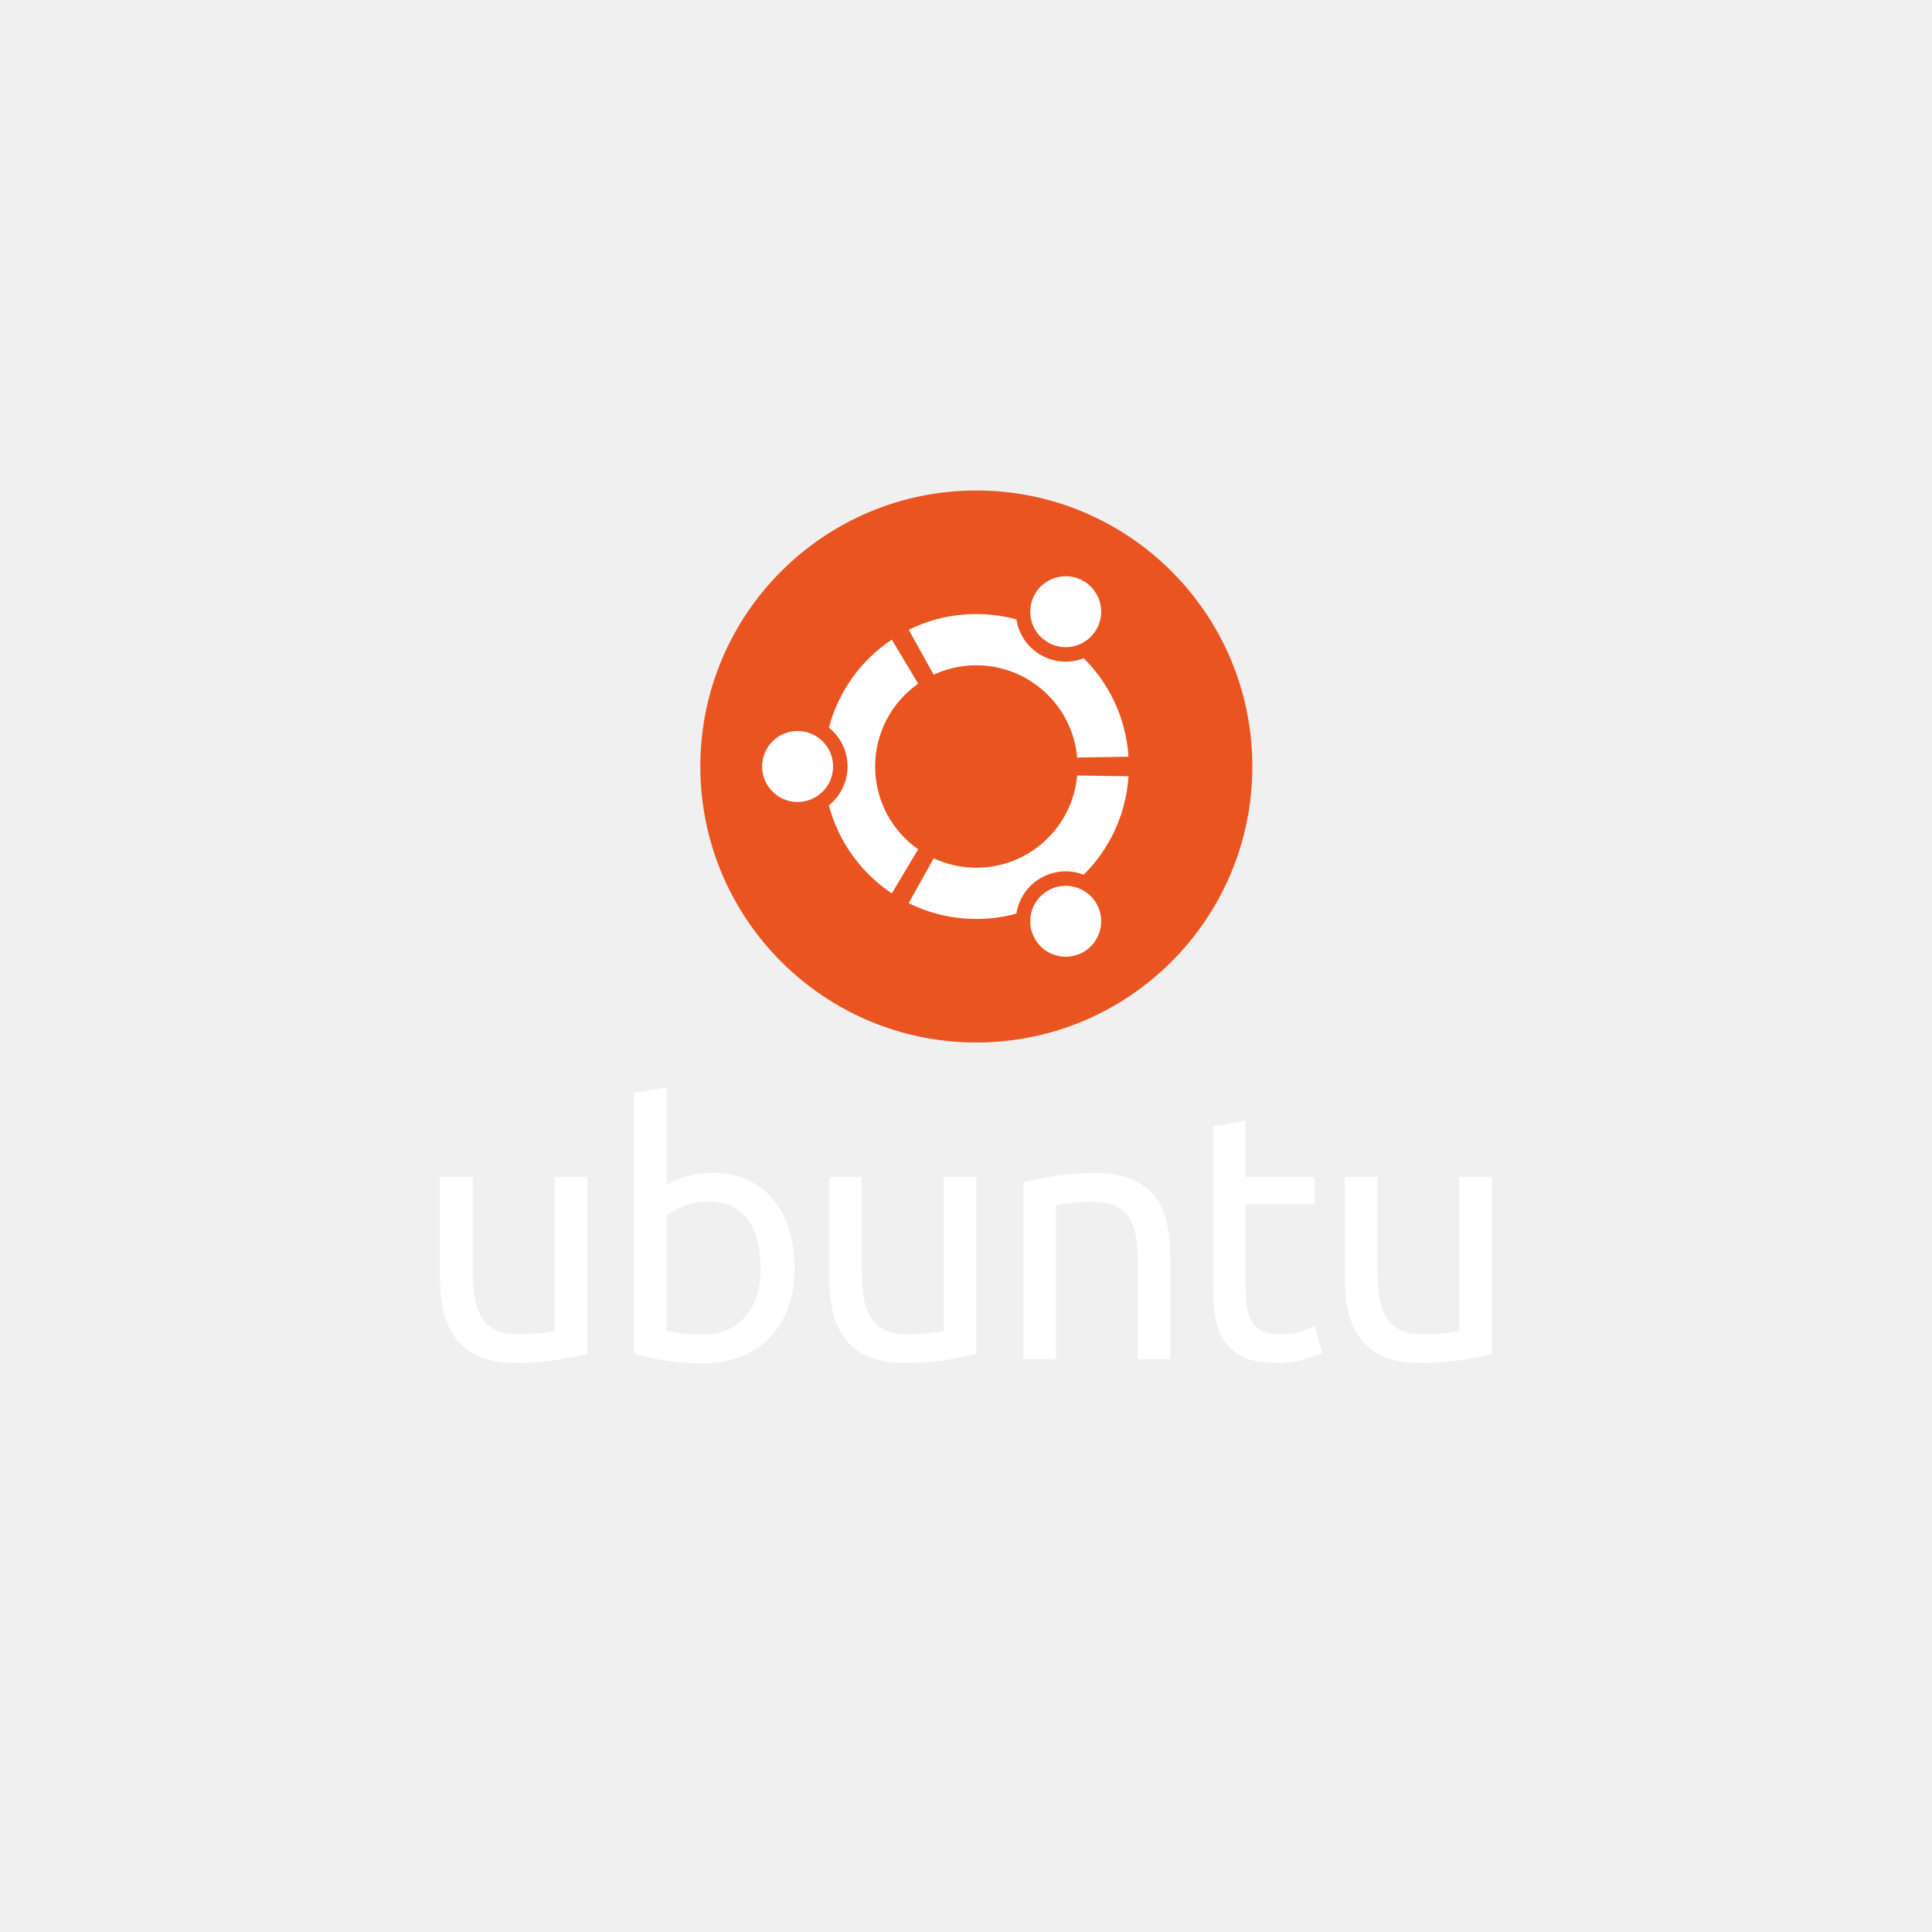
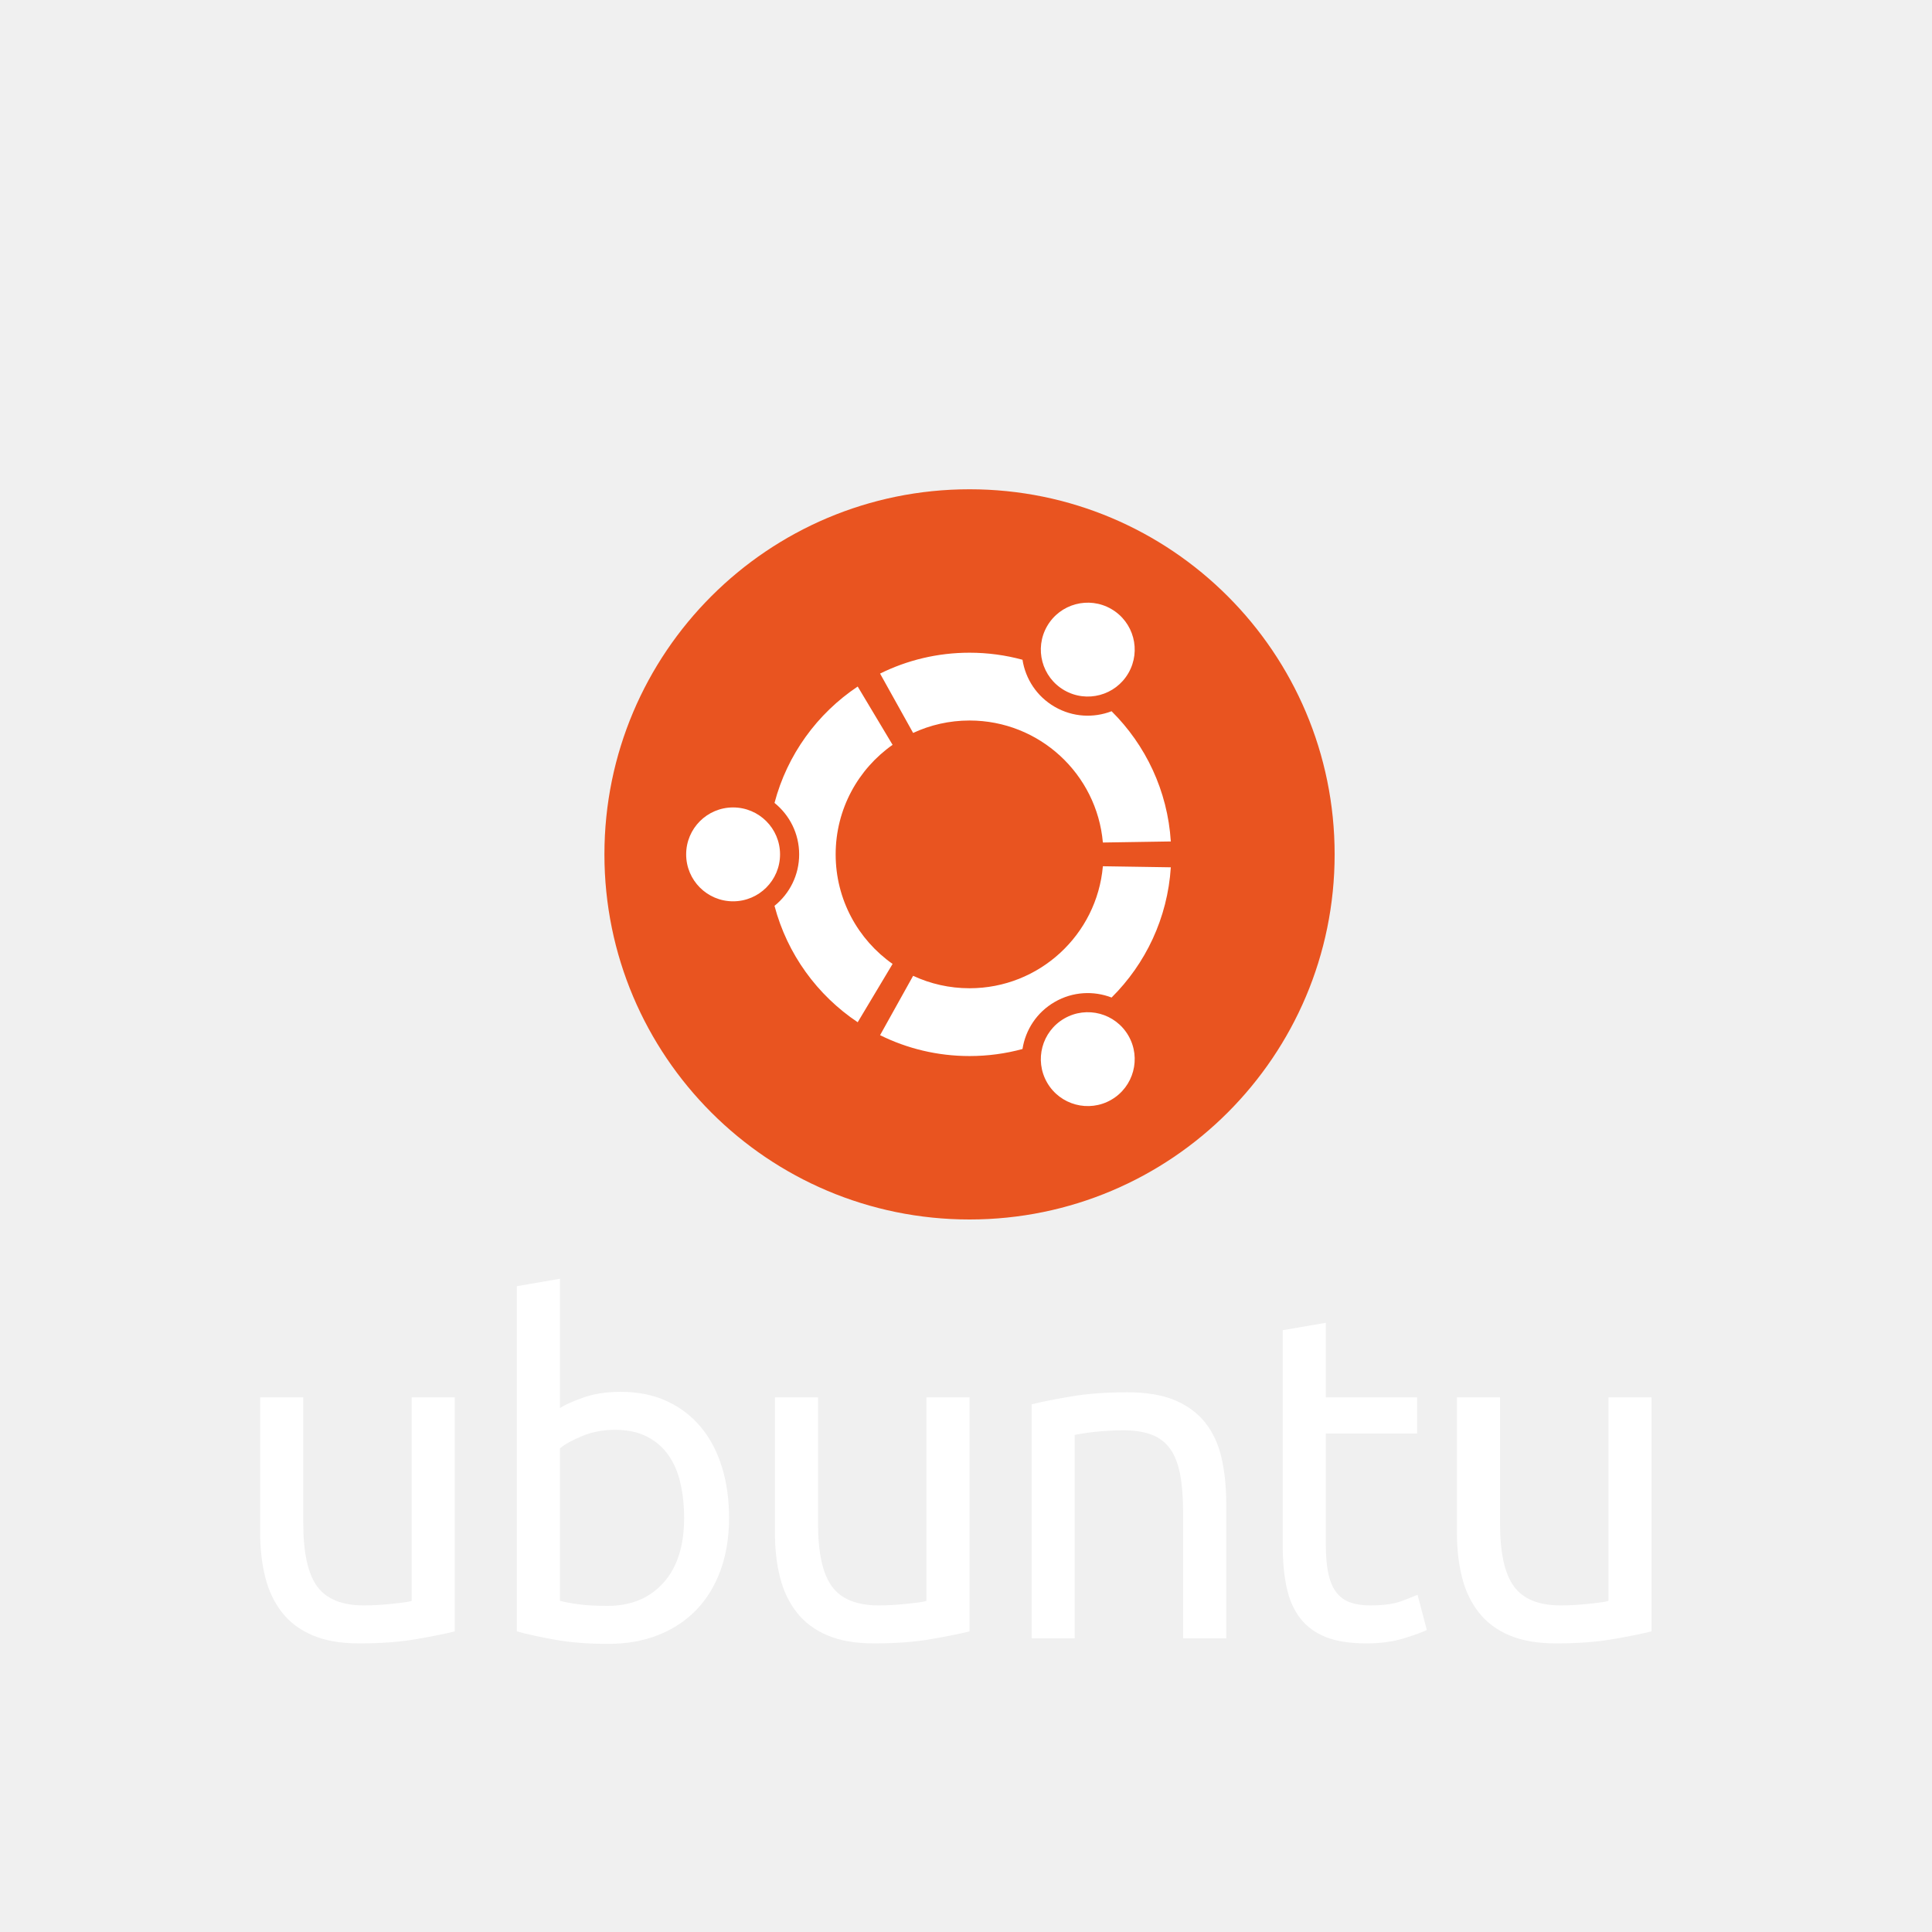
- <svg xmlns="http://www.w3.org/2000/svg" version="1.1" id="ubuntu__x5F__white_x26_orange" x="0px" y="0px" width="450px" height="450px" viewBox="0 0 1190.551 841.89" enable-background="new 0 0 1190.551 841.89" xml:space="preserve">
+ <svg xmlns="http://www.w3.org/2000/svg" version="1.1" id="ubuntu__x5F__white_x26_orange" x="0px" y="0px" width="350px" height="350px" viewBox="150 100 900 500" enable-background="new 0 0 0 0" xml:space="preserve">
  <g>
    <g>
      <g>
        <path fill="#FFFFFF" d="M361.854,659.952c-4.606,1.153-10.684,2.375-18.238,3.669c-7.555,1.296-16.296,1.942-26.225,1.942     c-8.633,0-15.901-1.261-21.799-3.775c-5.902-2.516-10.65-6.079-14.245-10.685c-3.599-4.604-6.188-10.037-7.77-16.296     c-1.585-6.26-2.375-13.199-2.375-20.828v-63.022h20.073v58.705c0,13.672,2.158,23.456,6.476,29.354     c4.316,5.902,11.581,8.851,21.799,8.851c2.158,0,4.387-0.072,6.691-0.218c2.3-0.141,4.458-0.323,6.475-0.539     c2.013-0.216,3.848-0.431,5.504-0.646c1.652-0.216,2.839-0.465,3.561-0.755v-94.751h20.073V659.952z" />
        <path fill="#FFFFFF" d="M410.846,555.92c2.445-1.581,6.151-3.237,11.115-4.963c4.964-1.728,10.684-2.59,17.159-2.59     c8.057,0,15.216,1.438,21.476,4.315c6.259,2.88,11.547,6.907,15.863,12.088c4.317,5.18,7.588,11.368,9.821,18.562     c2.229,7.196,3.346,15.107,3.346,23.739c0,9.066-1.333,17.235-3.993,24.5c-2.664,7.266-6.441,13.417-11.332,18.452     c-4.894,5.039-10.792,8.923-17.698,11.656c-6.907,2.731-14.677,4.1-23.311,4.1c-9.355,0-17.627-0.646-24.821-1.942     c-7.196-1.295-13.095-2.589-17.698-3.885V499.154l20.073-3.452V555.92z M410.846,645.708c2.013,0.576,4.856,1.115,8.526,1.617     c3.669,0.506,8.235,0.757,13.705,0.757c10.792,0,19.425-3.562,25.9-10.684c6.475-7.124,9.713-17.231,9.713-30.327     c0-5.751-0.577-11.147-1.727-16.187c-1.153-5.035-3.021-9.388-5.611-13.057c-2.59-3.67-5.936-6.547-10.037-8.635     c-4.101-2.084-9.032-3.129-14.785-3.129c-5.47,0-10.505,0.938-15.108,2.806c-4.607,1.872-8.131,3.815-10.576,5.827V645.708z" />
        <path fill="#FFFFFF" d="M601.644,659.952c-4.607,1.153-10.685,2.375-18.239,3.669c-7.555,1.296-16.295,1.942-26.224,1.942     c-8.634,0-15.901-1.261-21.8-3.775c-5.902-2.516-10.65-6.079-14.245-10.685c-3.599-4.604-6.188-10.037-7.77-16.296     c-1.585-6.26-2.375-13.199-2.375-20.828v-63.022h20.073v58.705c0,13.672,2.158,23.456,6.475,29.354     c4.316,5.902,11.581,8.851,21.799,8.851c2.158,0,4.388-0.072,6.691-0.218c2.3-0.141,4.458-0.323,6.475-0.539     c2.013-0.216,3.848-0.431,5.504-0.646c1.652-0.216,2.84-0.465,3.561-0.755v-94.751h20.074V659.952z" />
        <path fill="#FFFFFF" d="M630.565,554.194c4.604-1.151,10.717-2.375,18.346-3.671c7.625-1.294,16.402-1.941,26.33-1.941     c8.922,0,16.33,1.261,22.232,3.776c5.898,2.52,10.609,6.043,14.137,10.576c3.523,4.533,6.006,9.967,7.447,16.296     c1.436,6.333,2.158,13.312,2.158,20.937v63.022h-20.074v-58.708c0-6.904-0.469-12.803-1.402-17.696     c-0.938-4.89-2.48-8.849-4.641-11.87c-2.158-3.023-5.037-5.216-8.633-6.584c-3.6-1.367-8.061-2.051-13.381-2.051     c-2.16,0-4.393,0.074-6.691,0.216c-2.303,0.145-4.498,0.325-6.582,0.541c-2.09,0.215-3.961,0.469-5.611,0.755     c-1.656,0.29-2.844,0.506-3.562,0.646v94.751h-20.072V554.194z" />
        <path fill="#FFFFFF" d="M767.618,550.957h42.52v16.835h-42.52v51.799c0,5.611,0.43,10.253,1.295,13.921     c0.863,3.671,2.158,6.549,3.885,8.634c1.727,2.088,3.885,3.562,6.475,4.425c2.59,0.863,5.611,1.296,9.064,1.296     c6.186,0,11.08-0.682,14.678-2.051c3.594-1.366,6.043-2.337,7.338-2.913l4.316,16.403c-2.016,1.008-5.578,2.304-10.684,3.884     c-5.109,1.582-10.898,2.374-17.375,2.374c-7.627,0-13.92-0.97-18.885-2.913s-8.957-4.856-11.979-8.741     c-3.021-3.886-5.146-8.668-6.367-14.354c-1.225-5.682-1.836-12.264-1.836-19.748V519.66l20.074-3.453V550.957z" />
        <path fill="#FFFFFF" d="M919.349,659.952c-4.607,1.153-10.686,2.375-18.238,3.669c-7.555,1.296-16.295,1.942-26.225,1.942     c-8.633,0-15.9-1.261-21.799-3.775c-5.902-2.516-10.65-6.079-14.246-10.685c-3.598-4.604-6.188-10.037-7.77-16.296     c-1.586-6.26-2.375-13.199-2.375-20.828v-63.022h20.074v58.705c0,13.672,2.158,23.456,6.475,29.354     c4.316,5.902,11.58,8.851,21.799,8.851c2.158,0,4.387-0.072,6.691-0.218c2.299-0.141,4.459-0.323,6.475-0.539     c2.014-0.216,3.848-0.431,5.504-0.646c1.652-0.216,2.84-0.465,3.561-0.755v-94.751h20.074V659.952z" />
      </g>
    </g>
    <g>
      <path fill="#E95420" d="M771.724,297.998c0,93.934-76.138,170.083-170.076,170.083c-93.939,0-170.084-76.15-170.084-170.083    c0-93.927,76.146-170.075,170.084-170.075C695.586,127.922,771.724,204.071,771.724,297.998z" />
      <path fill="#FFFFFF" d="M513.375,297.998c0,12.078-9.792,21.87-21.874,21.87c-12.071,0-21.862-9.792-21.862-21.87    c0-12.071,9.791-21.863,21.862-21.863C503.583,276.135,513.375,285.926,513.375,297.998z M637.789,404.326    c6.039,10.451,19.407,14.035,29.866,8.003c10.458-6.039,14.042-19.415,8.003-29.873c-6.039-10.459-19.407-14.036-29.866-7.996    C635.333,380.499,631.75,393.867,637.789,404.326z M675.658,213.546c6.039-10.459,2.463-23.834-8.003-29.866    c-10.451-6.039-23.827-2.455-29.866,8.003s-2.456,23.827,8.003,29.866S669.626,224.005,675.658,213.546z M601.647,235.642    c32.587,0,59.323,24.978,62.115,56.837l31.647-0.499c-1.503-23.673-11.771-44.964-27.594-60.661    c-8.378,3.23-18.096,2.791-26.48-2.052c-8.392-4.845-13.632-13.046-15.017-21.929c-7.865-2.14-16.139-3.283-24.672-3.283    c-14.968,0-29.113,3.503-41.675,9.726l15.398,27.651C583.352,237.723,592.264,235.642,601.647,235.642z M539.283,297.998    c0-21.093,10.48-39.746,26.517-51.025l-16.249-27.16c-18.82,12.569-32.842,31.74-38.756,54.219    c6.999,5.636,11.484,14.277,11.484,23.966c0,9.696-4.485,18.337-11.484,23.973c5.914,22.479,19.936,41.649,38.756,54.226    l16.249-27.16C549.763,337.75,539.283,319.105,539.283,297.998z M601.647,360.366c-9.383,0-18.295-2.079-26.277-5.795    l-15.398,27.651c12.562,6.23,26.707,9.726,41.675,9.726c8.533,0,16.807-1.136,24.672-3.276c1.385-8.89,6.625-17.091,15.017-21.929    c8.385-4.844,18.103-5.284,26.48-2.052c15.823-15.704,26.091-36.995,27.594-60.668l-31.647-0.491    C660.971,335.383,634.234,360.366,601.647,360.366z" />
    </g>
  </g>
</svg>
